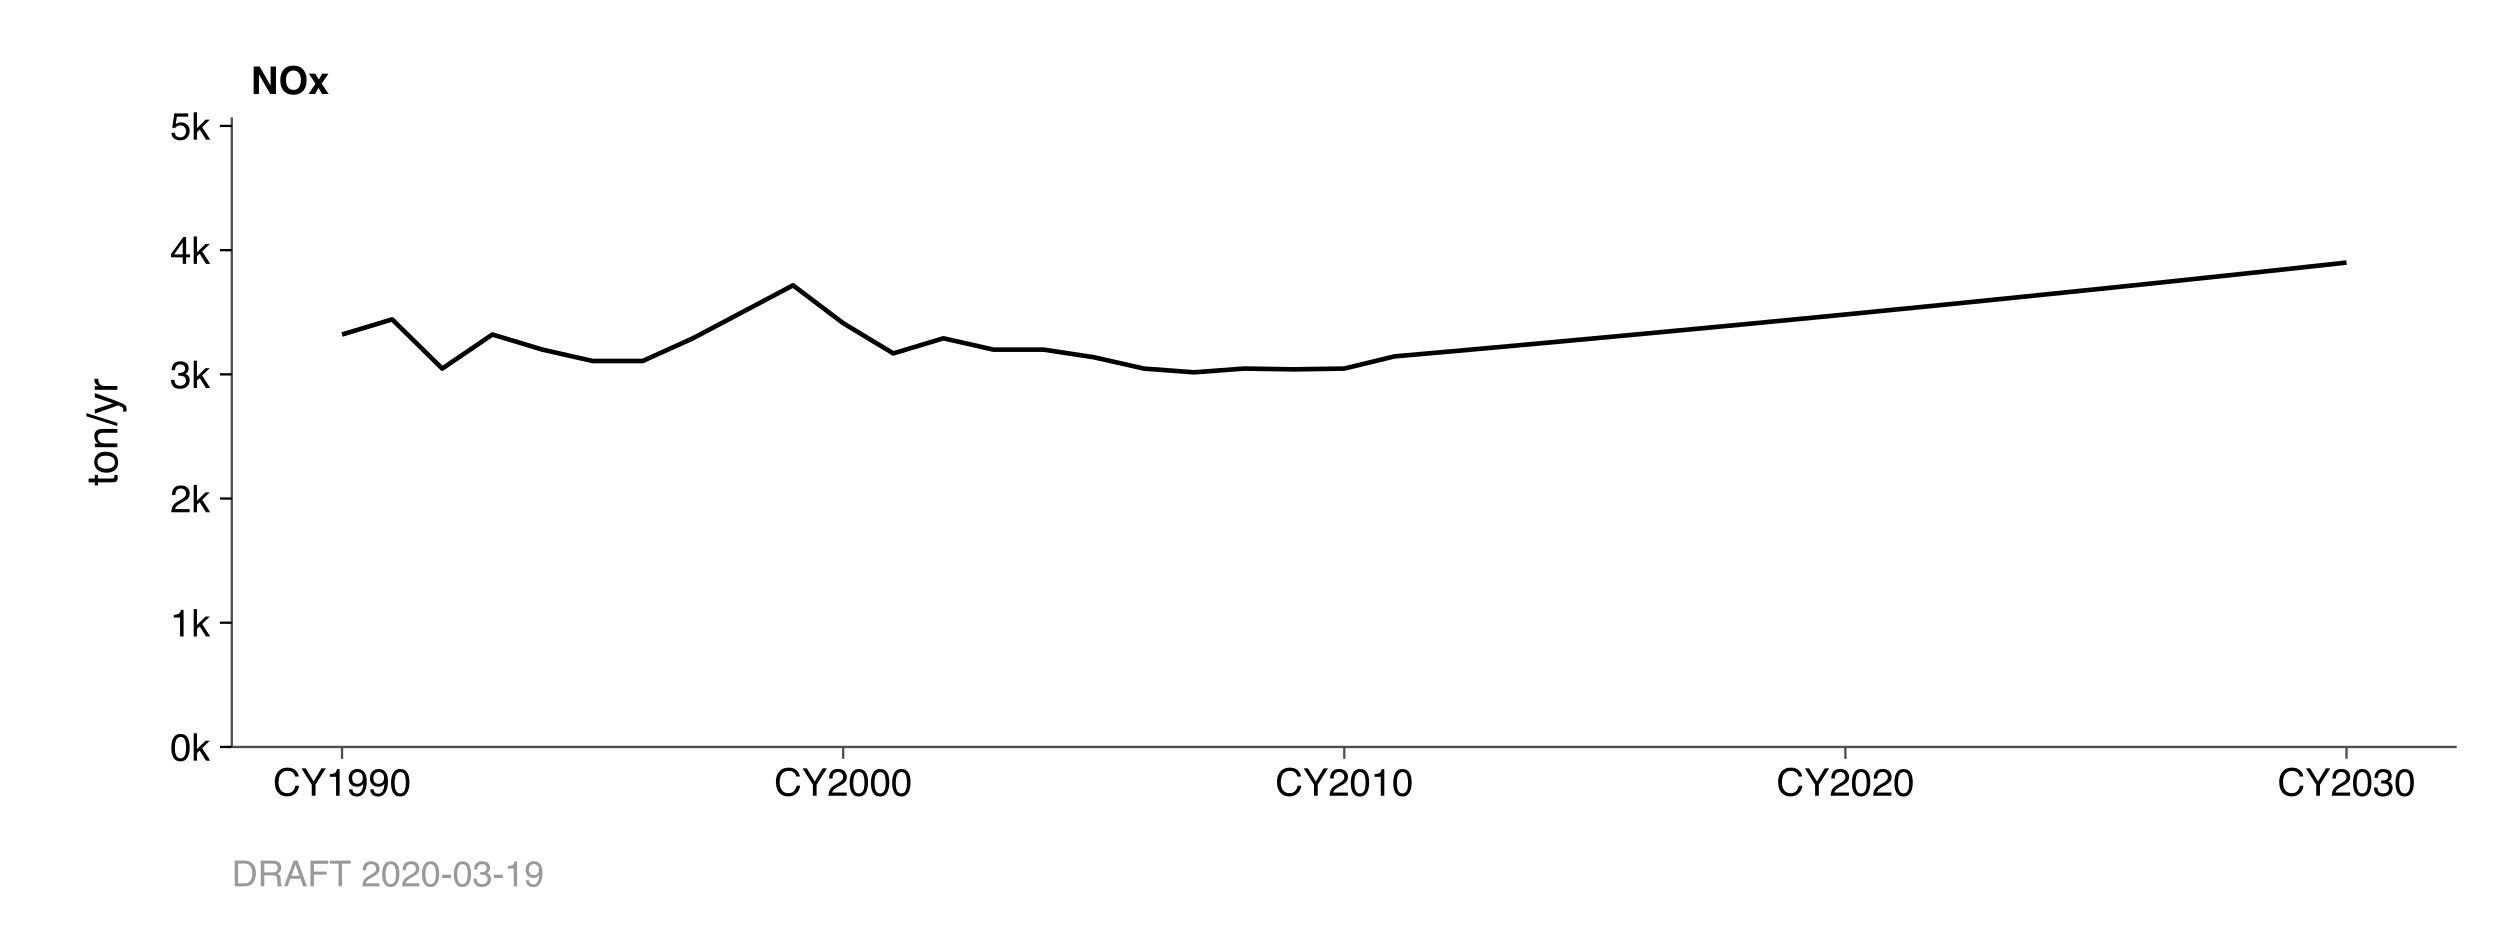
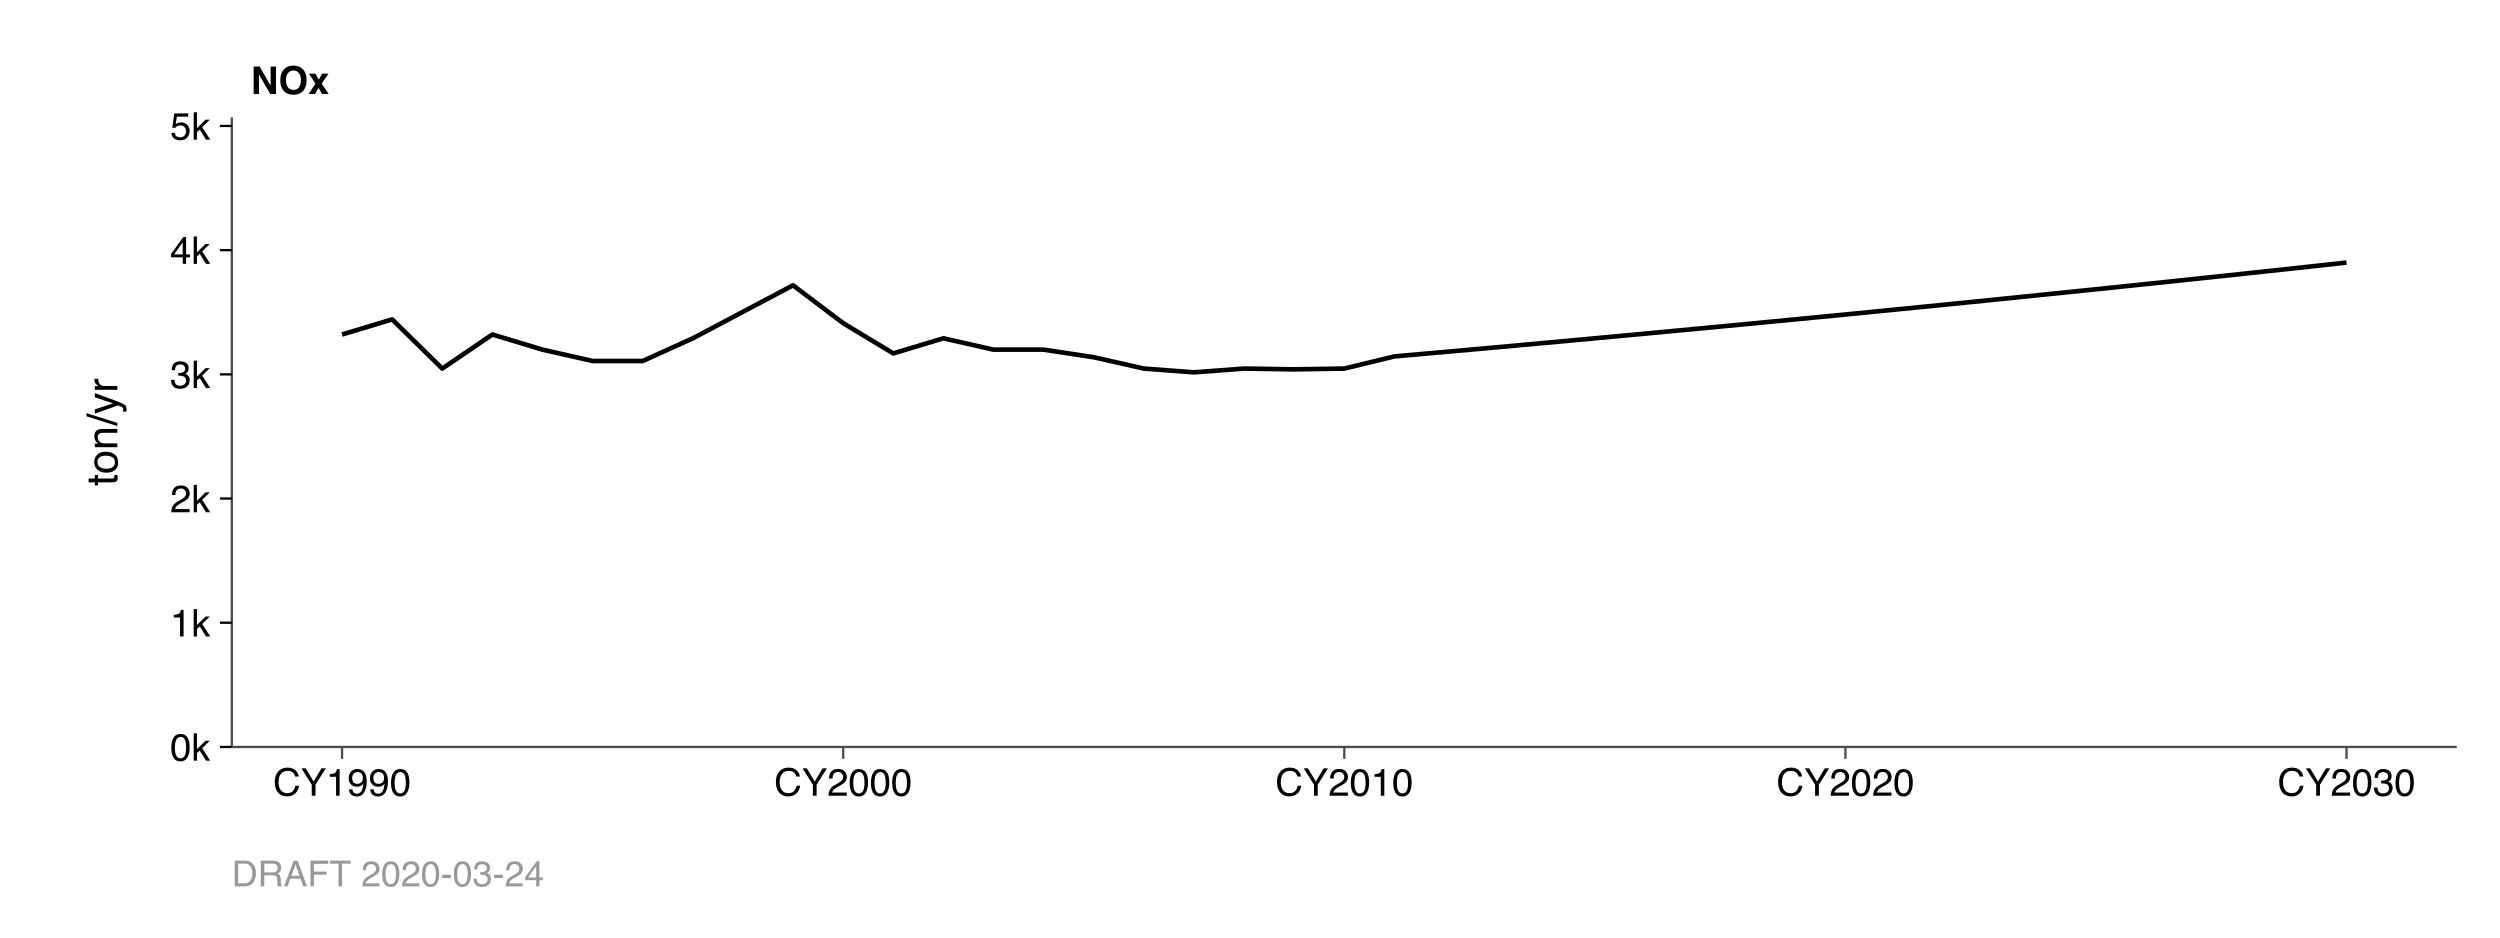
<svg xmlns="http://www.w3.org/2000/svg" xmlns:xlink="http://www.w3.org/1999/xlink" width="576pt" height="216pt" viewBox="0 0 576 216" version="1.1">
  <defs>
    <g>
      <symbol overflow="visible" id="glyph0-0">
        <path style="stroke:none;" d="M 0.656 0 L 0.656 -6.328 L 5.766 -6.328 L 5.766 0 Z M 4.969 -0.797 L 4.969 -5.547 L 1.453 -5.547 L 1.453 -0.797 Z M 4.969 -0.797 " />
      </symbol>
      <symbol overflow="visible" id="glyph0-1">
        <path style="stroke:none;" d="M 0.656 -6.328 L 2.031 -6.328 L 4.562 -1.906 L 4.562 -6.328 L 5.797 -6.328 L 5.797 0 L 4.469 0 L 1.875 -4.5 L 1.875 0 L 0.656 0 Z M 3.266 -6.344 Z M 3.266 -6.344 " />
      </symbol>
      <symbol overflow="visible" id="glyph0-2">
        <path style="stroke:none;" d="M 3.469 -0.938 C 3.988 -0.938 4.406 -1.129 4.719 -1.516 C 5.031 -1.91 5.188 -2.461 5.188 -3.172 C 5.188 -3.879 5.031 -4.426 4.719 -4.812 C 4.406 -5.207 3.988 -5.406 3.469 -5.406 C 2.945 -5.406 2.531 -5.211 2.219 -4.828 C 1.906 -4.441 1.75 -3.891 1.75 -3.172 C 1.75 -2.461 1.906 -1.91 2.219 -1.516 C 2.531 -1.129 2.945 -0.938 3.469 -0.938 Z M 6.5 -3.172 C 6.5 -2.035 6.18 -1.164 5.547 -0.562 C 5.066 -0.07 4.375 0.172 3.469 0.172 C 2.562 0.172 1.867 -0.07 1.391 -0.562 C 0.754 -1.164 0.438 -2.035 0.438 -3.172 C 0.438 -4.328 0.754 -5.195 1.391 -5.781 C 1.867 -6.281 2.562 -6.531 3.469 -6.531 C 4.375 -6.531 5.066 -6.281 5.547 -5.781 C 6.18 -5.195 6.5 -4.328 6.5 -3.172 Z M 3.469 -6.531 Z M 3.469 -6.531 " />
      </symbol>
      <symbol overflow="visible" id="glyph0-3">
        <path style="stroke:none;" d="M 0.109 0 L 1.703 -2.375 L 0.188 -4.672 L 1.672 -4.672 L 2.469 -3.312 L 3.219 -4.672 L 4.688 -4.672 L 3.141 -2.391 L 4.734 0 L 3.219 0 L 2.406 -1.406 L 1.594 0 Z M 0.109 0 " />
      </symbol>
      <symbol overflow="visible" id="glyph1-0">
        <path style="stroke:none;" d="M 0.281 0 L 0.281 -6.312 L 5.297 -6.312 L 5.297 0 Z M 4.5 -0.797 L 4.5 -5.516 L 1.078 -5.516 L 1.078 -0.797 Z M 4.5 -0.797 " />
      </symbol>
      <symbol overflow="visible" id="glyph1-1">
        <path style="stroke:none;" d="M 3.328 -6.484 C 4.129 -6.484 4.75 -6.27 5.188 -5.844 C 5.625 -5.426 5.867 -4.953 5.922 -4.422 L 5.094 -4.422 C 5 -4.828 4.812 -5.145 4.531 -5.375 C 4.25 -5.613 3.852 -5.734 3.344 -5.734 C 2.719 -5.734 2.211 -5.516 1.828 -5.078 C 1.453 -4.641 1.266 -3.973 1.266 -3.078 C 1.266 -2.336 1.438 -1.738 1.781 -1.281 C 2.125 -0.82 2.633 -0.594 3.312 -0.594 C 3.945 -0.594 4.43 -0.832 4.766 -1.312 C 4.93 -1.57 5.062 -1.906 5.156 -2.312 L 5.984 -2.312 C 5.91 -1.656 5.664 -1.102 5.25 -0.656 C 4.75 -0.113 4.07 0.156 3.219 0.156 C 2.488 0.156 1.875 -0.062 1.375 -0.5 C 0.719 -1.094 0.391 -2 0.391 -3.219 C 0.391 -4.156 0.633 -4.922 1.125 -5.516 C 1.656 -6.16 2.391 -6.484 3.328 -6.484 Z M 3.156 -6.484 Z M 3.156 -6.484 " />
      </symbol>
      <symbol overflow="visible" id="glyph1-2">
        <path style="stroke:none;" d="M 0.188 -6.312 L 1.172 -6.312 L 2.984 -3.281 L 4.797 -6.312 L 5.797 -6.312 L 3.422 -2.547 L 3.422 0 L 2.562 0 L 2.562 -2.547 Z M 3 -6.312 Z M 3 -6.312 " />
      </symbol>
      <symbol overflow="visible" id="glyph1-3">
        <path style="stroke:none;" d="M 0.844 -4.359 L 0.844 -4.953 C 1.395 -5.004 1.781 -5.094 2 -5.219 C 2.227 -5.344 2.395 -5.645 2.5 -6.125 L 3.109 -6.125 L 3.109 0 L 2.297 0 L 2.297 -4.359 Z M 0.844 -4.359 " />
      </symbol>
      <symbol overflow="visible" id="glyph1-4">
        <path style="stroke:none;" d="M 1.172 -1.484 C 1.191 -1.055 1.352 -0.758 1.656 -0.594 C 1.82 -0.508 2 -0.469 2.188 -0.469 C 2.562 -0.469 2.879 -0.617 3.141 -0.922 C 3.398 -1.234 3.582 -1.863 3.688 -2.812 C 3.52 -2.539 3.305 -2.348 3.047 -2.234 C 2.797 -2.129 2.523 -2.078 2.234 -2.078 C 1.641 -2.078 1.172 -2.258 0.828 -2.625 C 0.484 -2.988 0.312 -3.461 0.312 -4.047 C 0.312 -4.609 0.477 -5.098 0.812 -5.516 C 1.156 -5.941 1.66 -6.156 2.328 -6.156 C 3.223 -6.156 3.844 -5.754 4.188 -4.953 C 4.375 -4.504 4.469 -3.945 4.469 -3.281 C 4.469 -2.531 4.352 -1.863 4.125 -1.281 C 3.75 -0.312 3.113 0.172 2.219 0.172 C 1.625 0.172 1.172 0.016 0.859 -0.297 C 0.547 -0.609 0.391 -1.004 0.391 -1.484 Z M 2.344 -2.75 C 2.645 -2.75 2.922 -2.848 3.172 -3.047 C 3.43 -3.254 3.562 -3.609 3.562 -4.109 C 3.562 -4.566 3.445 -4.906 3.219 -5.125 C 2.988 -5.344 2.695 -5.453 2.344 -5.453 C 1.969 -5.453 1.664 -5.32 1.438 -5.062 C 1.219 -4.812 1.109 -4.477 1.109 -4.062 C 1.109 -3.656 1.207 -3.332 1.406 -3.094 C 1.602 -2.863 1.914 -2.75 2.344 -2.75 Z M 2.344 -2.75 " />
      </symbol>
      <symbol overflow="visible" id="glyph1-5">
        <path style="stroke:none;" d="M 2.375 -6.156 C 3.176 -6.156 3.754 -5.828 4.109 -5.172 C 4.379 -4.66 4.516 -3.961 4.516 -3.078 C 4.516 -2.242 4.391 -1.555 4.141 -1.016 C 3.785 -0.223 3.195 0.172 2.375 0.172 C 1.633 0.172 1.082 -0.148 0.719 -0.797 C 0.426 -1.328 0.281 -2.047 0.281 -2.953 C 0.281 -3.648 0.367 -4.25 0.547 -4.75 C 0.879 -5.688 1.488 -6.156 2.375 -6.156 Z M 2.375 -0.531 C 2.77 -0.531 3.086 -0.707 3.328 -1.062 C 3.566 -1.426 3.688 -2.086 3.688 -3.047 C 3.688 -3.754 3.598 -4.332 3.422 -4.781 C 3.254 -5.227 2.922 -5.453 2.422 -5.453 C 1.973 -5.453 1.641 -5.238 1.422 -4.812 C 1.211 -4.383 1.109 -3.754 1.109 -2.922 C 1.109 -2.297 1.176 -1.789 1.312 -1.406 C 1.52 -0.82 1.875 -0.531 2.375 -0.531 Z M 2.375 -0.531 " />
      </symbol>
      <symbol overflow="visible" id="glyph1-6">
        <path style="stroke:none;" d="M 0.281 0 C 0.301 -0.531 0.406 -0.988 0.594 -1.375 C 0.789 -1.77 1.164 -2.129 1.719 -2.453 L 2.547 -2.922 C 2.91 -3.141 3.164 -3.328 3.312 -3.484 C 3.551 -3.711 3.672 -3.984 3.672 -4.297 C 3.672 -4.648 3.562 -4.93 3.344 -5.141 C 3.133 -5.359 2.848 -5.469 2.484 -5.469 C 1.961 -5.469 1.598 -5.266 1.391 -4.859 C 1.285 -4.648 1.227 -4.352 1.219 -3.969 L 0.422 -3.969 C 0.43 -4.5 0.531 -4.938 0.719 -5.281 C 1.051 -5.875 1.645 -6.172 2.5 -6.172 C 3.195 -6.172 3.707 -5.977 4.031 -5.594 C 4.363 -5.219 4.531 -4.797 4.531 -4.328 C 4.531 -3.836 4.352 -3.414 4 -3.062 C 3.801 -2.863 3.441 -2.617 2.922 -2.328 L 2.344 -2 C 2.062 -1.844 1.836 -1.695 1.672 -1.562 C 1.391 -1.312 1.211 -1.035 1.141 -0.734 L 4.5 -0.734 L 4.5 0 Z M 0.281 0 " />
      </symbol>
      <symbol overflow="visible" id="glyph1-7">
        <path style="stroke:none;" d="M 2.281 0.172 C 1.551 0.172 1.02 -0.023 0.688 -0.422 C 0.363 -0.828 0.203 -1.316 0.203 -1.891 L 1.016 -1.891 C 1.047 -1.492 1.117 -1.203 1.234 -1.016 C 1.441 -0.691 1.805 -0.531 2.328 -0.531 C 2.734 -0.531 3.055 -0.641 3.297 -0.859 C 3.547 -1.078 3.672 -1.359 3.672 -1.703 C 3.672 -2.129 3.539 -2.426 3.281 -2.594 C 3.031 -2.758 2.672 -2.844 2.203 -2.844 C 2.148 -2.844 2.098 -2.844 2.047 -2.844 C 1.992 -2.844 1.941 -2.844 1.891 -2.844 L 1.891 -3.516 C 1.973 -3.516 2.039 -3.508 2.094 -3.5 C 2.145 -3.5 2.203 -3.5 2.266 -3.5 C 2.555 -3.5 2.797 -3.547 2.984 -3.641 C 3.305 -3.797 3.469 -4.082 3.469 -4.5 C 3.469 -4.801 3.359 -5.035 3.141 -5.203 C 2.922 -5.367 2.672 -5.453 2.391 -5.453 C 1.867 -5.453 1.508 -5.281 1.312 -4.938 C 1.207 -4.75 1.145 -4.477 1.125 -4.125 L 0.359 -4.125 C 0.359 -4.582 0.453 -4.973 0.641 -5.297 C 0.953 -5.867 1.504 -6.156 2.297 -6.156 C 2.93 -6.156 3.422 -6.016 3.766 -5.734 C 4.109 -5.461 4.281 -5.062 4.281 -4.531 C 4.281 -4.145 4.176 -3.836 3.969 -3.609 C 3.844 -3.461 3.68 -3.348 3.484 -3.266 C 3.805 -3.172 4.055 -3 4.234 -2.75 C 4.422 -2.5 4.516 -2.191 4.516 -1.828 C 4.516 -1.234 4.316 -0.75 3.922 -0.375 C 3.535 -0.008 2.988 0.172 2.281 0.172 Z M 2.281 0.172 " />
      </symbol>
      <symbol overflow="visible" id="glyph1-8">
        <path style="stroke:none;" d="M 0.547 -6.312 L 1.297 -6.312 L 1.297 -2.641 L 3.281 -4.594 L 4.266 -4.594 L 2.5 -2.875 L 4.359 0 L 3.375 0 L 1.938 -2.312 L 1.297 -1.734 L 1.297 0 L 0.547 0 Z M 0.547 -6.312 " />
      </symbol>
      <symbol overflow="visible" id="glyph1-9">
        <path style="stroke:none;" d="M 2.906 -2.172 L 2.906 -4.969 L 0.938 -2.172 Z M 2.922 0 L 2.922 -1.5 L 0.219 -1.5 L 0.219 -2.266 L 3.047 -6.172 L 3.688 -6.172 L 3.688 -2.172 L 4.594 -2.172 L 4.594 -1.5 L 3.688 -1.5 L 3.688 0 Z M 2.922 0 " />
      </symbol>
      <symbol overflow="visible" id="glyph1-10">
        <path style="stroke:none;" d="M 1.094 -1.562 C 1.133 -1.125 1.336 -0.82 1.703 -0.656 C 1.879 -0.57 2.094 -0.531 2.344 -0.531 C 2.801 -0.531 3.141 -0.676 3.359 -0.969 C 3.578 -1.258 3.688 -1.582 3.688 -1.938 C 3.688 -2.363 3.555 -2.691 3.297 -2.922 C 3.035 -3.16 2.719 -3.281 2.344 -3.281 C 2.082 -3.281 1.852 -3.227 1.656 -3.125 C 1.469 -3.02 1.305 -2.879 1.172 -2.703 L 0.5 -2.734 L 0.969 -6.047 L 4.172 -6.047 L 4.172 -5.297 L 1.562 -5.297 L 1.297 -3.594 C 1.43 -3.695 1.566 -3.773 1.703 -3.828 C 1.93 -3.93 2.195 -3.984 2.5 -3.984 C 3.062 -3.984 3.535 -3.801 3.922 -3.438 C 4.316 -3.07 4.516 -2.609 4.516 -2.047 C 4.516 -1.461 4.332 -0.945 3.969 -0.5 C 3.613 -0.062 3.047 0.156 2.266 0.156 C 1.754 0.156 1.305 0.016 0.922 -0.266 C 0.547 -0.547 0.332 -0.977 0.281 -1.562 Z M 1.094 -1.562 " />
      </symbol>
      <symbol overflow="visible" id="glyph2-0">
        <path style="stroke:none;" d="M 0 -0.312 L -7.109 -0.312 L -7.109 -5.953 L 0 -5.953 Z M -0.891 -5.062 L -6.219 -5.062 L -6.219 -1.203 L -0.891 -1.203 Z M -0.891 -5.062 " />
      </symbol>
      <symbol overflow="visible" id="glyph2-1">
        <path style="stroke:none;" d="M -6.625 -0.812 L -6.625 -1.688 L -5.188 -1.688 L -5.188 -2.516 L -4.469 -2.516 L -4.469 -1.688 L -1.094 -1.688 C -0.906 -1.688 -0.781 -1.75 -0.719 -1.875 C -0.688 -1.945 -0.672 -2.062 -0.672 -2.219 C -0.672 -2.258 -0.672 -2.301 -0.672 -2.344 C -0.672 -2.395 -0.676 -2.453 -0.688 -2.516 L 0 -2.516 C 0.031 -2.422 0.051 -2.316 0.062 -2.203 C 0.07 -2.098 0.078 -1.984 0.078 -1.859 C 0.078 -1.453 -0.023 -1.176 -0.234 -1.031 C -0.441 -0.883 -0.711 -0.812 -1.047 -0.812 L -4.469 -0.812 L -4.469 -0.109 L -5.188 -0.109 L -5.188 -0.812 Z M -6.625 -0.812 " />
      </symbol>
      <symbol overflow="visible" id="glyph2-2">
        <path style="stroke:none;" d="M -0.562 -2.688 C -0.562 -3.27 -0.781 -3.664 -1.219 -3.875 C -1.656 -4.094 -2.141 -4.203 -2.672 -4.203 C -3.16 -4.203 -3.555 -4.125 -3.859 -3.969 C -4.336 -3.727 -4.578 -3.305 -4.578 -2.703 C -4.578 -2.172 -4.375 -1.785 -3.969 -1.547 C -3.562 -1.305 -3.066 -1.188 -2.484 -1.188 C -1.93 -1.188 -1.473 -1.305 -1.109 -1.547 C -0.742 -1.785 -0.562 -2.164 -0.562 -2.688 Z M -5.328 -2.734 C -5.328 -3.398 -5.102 -3.961 -4.656 -4.422 C -4.219 -4.879 -3.566 -5.109 -2.703 -5.109 C -1.867 -5.109 -1.176 -4.906 -0.625 -4.5 C -0.082 -4.094 0.188 -3.461 0.188 -2.609 C 0.188 -1.898 -0.051 -1.332 -0.531 -0.906 C -1.008 -0.488 -1.66 -0.281 -2.484 -0.281 C -3.348 -0.281 -4.035 -0.5 -4.547 -0.938 C -5.066 -1.383 -5.328 -1.984 -5.328 -2.734 Z M -5.312 -2.703 Z M -5.312 -2.703 " />
      </symbol>
      <symbol overflow="visible" id="glyph2-3">
        <path style="stroke:none;" d="M -5.188 -0.641 L -5.188 -1.469 L -4.438 -1.469 C -4.75 -1.707 -4.969 -1.961 -5.094 -2.234 C -5.227 -2.516 -5.297 -2.82 -5.297 -3.156 C -5.297 -3.895 -5.039 -4.391 -4.531 -4.641 C -4.25 -4.785 -3.848 -4.859 -3.328 -4.859 L 0 -4.859 L 0 -3.969 L -3.266 -3.969 C -3.578 -3.969 -3.832 -3.922 -4.031 -3.828 C -4.352 -3.68 -4.516 -3.406 -4.516 -3 C -4.516 -2.789 -4.492 -2.617 -4.453 -2.484 C -4.379 -2.242 -4.238 -2.035 -4.031 -1.859 C -3.852 -1.711 -3.672 -1.617 -3.484 -1.578 C -3.305 -1.535 -3.051 -1.516 -2.719 -1.516 L 0 -1.516 L 0 -0.641 Z M -5.312 -2.688 Z M -5.312 -2.688 " />
      </symbol>
      <symbol overflow="visible" id="glyph2-4">
        <path style="stroke:none;" d="M -7.109 -2.25 L -7.109 -2.984 L 0 -0.734 L 0 0 Z M -7.109 -2.25 " />
      </symbol>
      <symbol overflow="visible" id="glyph2-5">
        <path style="stroke:none;" d="M -5.188 -3.875 L -5.188 -4.844 C -4.852 -4.719 -4.094 -4.441 -2.906 -4.016 C -2.02 -3.703 -1.297 -3.438 -0.734 -3.219 C 0.586 -2.719 1.395 -2.363 1.688 -2.156 C 1.977 -1.957 2.125 -1.602 2.125 -1.094 C 2.125 -0.977 2.117 -0.883 2.109 -0.812 C 2.098 -0.75 2.082 -0.672 2.062 -0.578 L 1.266 -0.578 C 1.305 -0.723 1.332 -0.828 1.344 -0.891 C 1.352 -0.961 1.359 -1.023 1.359 -1.078 C 1.359 -1.242 1.328 -1.363 1.266 -1.438 C 1.211 -1.508 1.148 -1.57 1.078 -1.625 C 1.055 -1.645 0.926 -1.703 0.688 -1.797 C 0.445 -1.898 0.27 -1.973 0.156 -2.016 L -5.188 -0.109 L -5.188 -1.094 L -0.969 -2.484 Z M -5.312 -2.469 Z M -5.312 -2.469 " />
      </symbol>
      <symbol overflow="visible" id="glyph2-6">
        <path style="stroke:none;" d="M -5.188 -0.656 L -5.188 -1.484 L -4.281 -1.484 C -4.457 -1.555 -4.672 -1.723 -4.922 -1.984 C -5.172 -2.254 -5.297 -2.562 -5.297 -2.906 C -5.297 -2.914 -5.289 -2.941 -5.281 -2.984 C -5.281 -3.023 -5.273 -3.094 -5.266 -3.188 L -4.359 -3.188 C -4.367 -3.133 -4.375 -3.082 -4.375 -3.031 C -4.375 -2.988 -4.375 -2.941 -4.375 -2.891 C -4.375 -2.453 -4.234 -2.113 -3.953 -1.875 C -3.672 -1.645 -3.348 -1.531 -2.984 -1.531 L 0 -1.531 L 0 -0.656 Z M -5.188 -0.656 " />
      </symbol>
      <symbol overflow="visible" id="glyph3-0">
        <path style="stroke:none;" d="M 0.266 0 L 0.266 -5.922 L 4.969 -5.922 L 4.969 0 Z M 4.219 -0.734 L 4.219 -5.172 L 1 -5.172 L 1 -0.734 Z M 4.219 -0.734 " />
      </symbol>
      <symbol overflow="visible" id="glyph3-1">
        <path style="stroke:none;" d="M 2.906 -0.688 C 3.176 -0.688 3.395 -0.711 3.562 -0.766 C 3.875 -0.867 4.129 -1.07 4.328 -1.375 C 4.492 -1.613 4.609 -1.922 4.672 -2.297 C 4.711 -2.516 4.734 -2.719 4.734 -2.906 C 4.734 -3.645 4.586 -4.219 4.297 -4.625 C 4.004 -5.031 3.535 -5.234 2.891 -5.234 L 1.469 -5.234 L 1.469 -0.688 Z M 0.672 -5.922 L 3.062 -5.922 C 3.875 -5.922 4.504 -5.629 4.953 -5.047 C 5.359 -4.523 5.562 -3.859 5.562 -3.047 C 5.562 -2.422 5.441 -1.852 5.203 -1.344 C 4.785 -0.445 4.066 0 3.047 0 L 0.672 0 Z M 0.672 -5.922 " />
      </symbol>
      <symbol overflow="visible" id="glyph3-2">
        <path style="stroke:none;" d="M 3.375 -3.203 C 3.75 -3.203 4.047 -3.273 4.266 -3.422 C 4.484 -3.578 4.594 -3.852 4.594 -4.25 C 4.594 -4.664 4.441 -4.953 4.141 -5.109 C 3.973 -5.191 3.754 -5.234 3.484 -5.234 L 1.531 -5.234 L 1.531 -3.203 Z M 0.719 -5.922 L 3.469 -5.922 C 3.914 -5.922 4.285 -5.852 4.578 -5.719 C 5.141 -5.469 5.422 -5.004 5.422 -4.328 C 5.422 -3.973 5.344 -3.68 5.188 -3.453 C 5.039 -3.223 4.836 -3.039 4.578 -2.906 C 4.805 -2.812 4.977 -2.688 5.094 -2.531 C 5.219 -2.383 5.285 -2.141 5.297 -1.797 L 5.328 -1 C 5.336 -0.77 5.352 -0.602 5.375 -0.5 C 5.426 -0.312 5.516 -0.191 5.641 -0.141 L 5.641 0 L 4.656 0 C 4.625 -0.051 4.598 -0.113 4.578 -0.188 C 4.566 -0.27 4.555 -0.43 4.547 -0.672 L 4.5 -1.656 C 4.477 -2.039 4.336 -2.297 4.078 -2.422 C 3.922 -2.492 3.68 -2.531 3.359 -2.531 L 1.531 -2.531 L 1.531 0 L 0.719 0 Z M 0.719 -5.922 " />
      </symbol>
      <symbol overflow="visible" id="glyph3-3">
        <path style="stroke:none;" d="M 3.672 -2.422 L 2.766 -5.047 L 1.812 -2.422 Z M 2.344 -5.922 L 3.25 -5.922 L 5.406 0 L 4.531 0 L 3.922 -1.766 L 1.578 -1.766 L 0.938 0 L 0.125 0 Z M 2.344 -5.922 " />
      </symbol>
      <symbol overflow="visible" id="glyph3-4">
        <path style="stroke:none;" d="M 0.703 -5.922 L 4.812 -5.922 L 4.812 -5.188 L 1.5 -5.188 L 1.5 -3.391 L 4.406 -3.391 L 4.406 -2.688 L 1.5 -2.688 L 1.5 0 L 0.703 0 Z M 0.703 -5.922 " />
      </symbol>
      <symbol overflow="visible" id="glyph3-5">
        <path style="stroke:none;" d="M 4.938 -5.922 L 4.938 -5.219 L 2.938 -5.219 L 2.938 0 L 2.125 0 L 2.125 -5.219 L 0.141 -5.219 L 0.141 -5.922 Z M 4.938 -5.922 " />
      </symbol>
      <symbol overflow="visible" id="glyph3-6">
        <path style="stroke:none;" d="" />
      </symbol>
      <symbol overflow="visible" id="glyph3-7">
        <path style="stroke:none;" d="M 0.266 0 C 0.285 -0.5 0.383 -0.93 0.562 -1.297 C 0.738 -1.66 1.086 -1.992 1.609 -2.297 L 2.391 -2.75 C 2.734 -2.945 2.973 -3.117 3.109 -3.266 C 3.328 -3.484 3.438 -3.738 3.438 -4.031 C 3.438 -4.363 3.336 -4.629 3.141 -4.828 C 2.941 -5.023 2.676 -5.125 2.344 -5.125 C 1.844 -5.125 1.5 -4.938 1.312 -4.562 C 1.207 -4.363 1.148 -4.082 1.141 -3.719 L 0.406 -3.719 C 0.406 -4.219 0.492 -4.629 0.672 -4.953 C 0.984 -5.504 1.539 -5.781 2.344 -5.781 C 3 -5.781 3.477 -5.602 3.781 -5.25 C 4.094 -4.895 4.25 -4.5 4.25 -4.062 C 4.25 -3.602 4.086 -3.207 3.766 -2.875 C 3.566 -2.688 3.227 -2.457 2.75 -2.188 L 2.203 -1.875 C 1.93 -1.727 1.723 -1.594 1.578 -1.469 C 1.305 -1.227 1.133 -0.969 1.062 -0.688 L 4.219 -0.688 L 4.219 0 Z M 0.266 0 " />
      </symbol>
      <symbol overflow="visible" id="glyph3-8">
        <path style="stroke:none;" d="M 2.234 -5.766 C 2.984 -5.766 3.52 -5.457 3.844 -4.844 C 4.102 -4.375 4.234 -3.723 4.234 -2.891 C 4.234 -2.109 4.117 -1.461 3.891 -0.953 C 3.547 -0.211 2.992 0.156 2.234 0.156 C 1.535 0.156 1.02 -0.145 0.688 -0.75 C 0.406 -1.25 0.266 -1.922 0.266 -2.766 C 0.266 -3.422 0.348 -3.984 0.516 -4.453 C 0.828 -5.328 1.398 -5.766 2.234 -5.766 Z M 2.219 -0.5 C 2.594 -0.5 2.891 -0.664 3.109 -1 C 3.336 -1.332 3.453 -1.953 3.453 -2.859 C 3.453 -3.516 3.367 -4.051 3.203 -4.469 C 3.047 -4.895 2.738 -5.109 2.281 -5.109 C 1.852 -5.109 1.539 -4.906 1.344 -4.5 C 1.145 -4.102 1.047 -3.516 1.047 -2.734 C 1.047 -2.148 1.109 -1.68 1.234 -1.328 C 1.422 -0.773 1.75 -0.5 2.219 -0.5 Z M 2.219 -0.5 " />
      </symbol>
      <symbol overflow="visible" id="glyph3-9">
        <path style="stroke:none;" d="M 0.344 -2.672 L 2.359 -2.672 L 2.359 -1.922 L 0.344 -1.922 Z M 0.344 -2.672 " />
      </symbol>
      <symbol overflow="visible" id="glyph3-10">
        <path style="stroke:none;" d="M 2.141 0.156 C 1.461 0.156 0.969 -0.031 0.656 -0.406 C 0.352 -0.781 0.203 -1.234 0.203 -1.766 L 0.953 -1.766 C 0.984 -1.398 1.055 -1.129 1.172 -0.953 C 1.359 -0.648 1.695 -0.5 2.188 -0.5 C 2.562 -0.5 2.863 -0.598 3.094 -0.797 C 3.332 -1.004 3.453 -1.27 3.453 -1.594 C 3.453 -2 3.328 -2.281 3.078 -2.438 C 2.836 -2.594 2.504 -2.672 2.078 -2.672 C 2.023 -2.672 1.973 -2.672 1.922 -2.672 C 1.867 -2.672 1.816 -2.664 1.766 -2.656 L 1.766 -3.297 C 1.848 -3.297 1.91 -3.289 1.953 -3.281 C 2.004 -3.281 2.062 -3.281 2.125 -3.281 C 2.395 -3.281 2.617 -3.32 2.797 -3.406 C 3.098 -3.562 3.25 -3.832 3.25 -4.219 C 3.25 -4.508 3.145 -4.727 2.938 -4.875 C 2.738 -5.031 2.504 -5.109 2.234 -5.109 C 1.754 -5.109 1.422 -4.945 1.234 -4.625 C 1.129 -4.445 1.07 -4.195 1.062 -3.875 L 0.344 -3.875 C 0.344 -4.301 0.426 -4.664 0.594 -4.969 C 0.895 -5.508 1.414 -5.781 2.156 -5.781 C 2.75 -5.781 3.207 -5.645 3.531 -5.375 C 3.852 -5.113 4.016 -4.738 4.016 -4.25 C 4.016 -3.895 3.914 -3.609 3.719 -3.391 C 3.602 -3.242 3.453 -3.133 3.266 -3.062 C 3.566 -2.977 3.801 -2.816 3.969 -2.578 C 4.145 -2.336 4.234 -2.047 4.234 -1.703 C 4.234 -1.148 4.051 -0.703 3.688 -0.359 C 3.32 -0.016 2.805 0.156 2.141 0.156 Z M 2.141 0.156 " />
      </symbol>
      <symbol overflow="visible" id="glyph3-11">
-         <path style="stroke:none;" d="M 0.797 -4.078 L 0.797 -4.641 C 1.316 -4.691 1.68 -4.773 1.891 -4.891 C 2.098 -5.016 2.25 -5.301 2.344 -5.75 L 2.922 -5.75 L 2.922 0 L 2.141 0 L 2.141 -4.078 Z M 0.797 -4.078 " />
-       </symbol>
-       <symbol overflow="visible" id="glyph3-12">
-         <path style="stroke:none;" d="M 1.094 -1.391 C 1.113 -0.992 1.27 -0.719 1.562 -0.562 C 1.707 -0.477 1.875 -0.438 2.062 -0.438 C 2.406 -0.438 2.695 -0.582 2.938 -0.875 C 3.188 -1.164 3.363 -1.754 3.469 -2.641 C 3.301 -2.379 3.098 -2.195 2.859 -2.094 C 2.629 -1.988 2.375 -1.938 2.094 -1.938 C 1.539 -1.938 1.102 -2.109 0.781 -2.453 C 0.457 -2.805 0.297 -3.254 0.297 -3.797 C 0.297 -4.316 0.453 -4.773 0.766 -5.172 C 1.086 -5.578 1.562 -5.781 2.188 -5.781 C 3.031 -5.781 3.609 -5.398 3.922 -4.641 C 4.098 -4.223 4.188 -3.703 4.188 -3.078 C 4.188 -2.367 4.082 -1.742 3.875 -1.203 C 3.52 -0.297 2.926 0.156 2.094 0.156 C 1.52 0.156 1.086 0.008 0.797 -0.281 C 0.504 -0.57 0.359 -0.941 0.359 -1.391 Z M 2.203 -2.578 C 2.484 -2.578 2.742 -2.672 2.984 -2.859 C 3.223 -3.047 3.344 -3.379 3.344 -3.859 C 3.344 -4.273 3.234 -4.586 3.016 -4.797 C 2.805 -5.004 2.535 -5.109 2.203 -5.109 C 1.848 -5.109 1.566 -4.988 1.359 -4.75 C 1.148 -4.52 1.047 -4.207 1.047 -3.812 C 1.047 -3.438 1.133 -3.133 1.312 -2.906 C 1.5 -2.688 1.797 -2.578 2.203 -2.578 Z M 2.203 -2.578 " />
+         <path style="stroke:none;" d="M 2.734 -2.047 L 2.734 -4.656 L 0.875 -2.047 Z M 2.734 0 L 2.734 -1.406 L 0.203 -1.406 L 0.203 -2.125 L 2.859 -5.781 L 3.469 -5.781 L 3.469 -2.047 L 4.312 -2.047 L 4.312 -1.406 L 3.469 -1.406 L 3.469 0 Z M 2.734 0 " />
      </symbol>
    </g>
    <clipPath id="clip1">
      <path d="M 53.406 27.012 L 566.035 27.012 L 566.035 172.098 L 53.406 172.098 Z M 53.406 27.012 " />
    </clipPath>
  </defs>
  <g id="surface39">
    <rect x="0" y="0" width="576" height="216" style="fill:rgb(100%,100%,100%);fill-opacity:1;stroke:none;" />
    <rect x="0" y="0" width="576" height="216" style="fill:rgb(100%,100%,100%);fill-opacity:1;stroke:none;" />
    <path style="fill:none;stroke-width:1.067;stroke-linecap:round;stroke-linejoin:round;stroke:rgb(100%,100%,100%);stroke-opacity:1;stroke-miterlimit:10;" d="M 0 216 L 576 216 L 576 0 L 0 0 Z M 0 216 " />
    <g clip-path="url(#clip1)" clip-rule="nonzero">
      <path style=" stroke:none;fill-rule:nonzero;fill:rgb(100%,100%,100%);fill-opacity:1;" d="M 53.406 172.098 L 566.035 172.098 L 566.035 27.012 L 53.406 27.012 Z M 53.406 172.098 " />
    </g>
    <path style="fill:none;stroke-width:1.067;stroke-linecap:butt;stroke-linejoin:round;stroke:rgb(0%,0%,0%);stroke-opacity:1;stroke-miterlimit:10;" d="M 78.809 77.07 L 90.352 73.59 L 101.898 84.918 L 113.445 77.07 L 124.992 80.559 L 136.535 83.172 L 148.082 83.172 L 159.629 77.945 L 171.172 71.844 L 182.719 65.738 L 194.266 74.457 L 205.812 81.426 L 217.355 77.945 L 228.902 80.559 L 240.449 80.559 L 251.992 82.305 L 263.539 84.918 L 275.086 85.785 L 286.629 84.918 L 298.176 85.098 L 309.723 84.918 L 321.27 82.117 L 332.812 81.094 L 344.359 80.059 L 355.906 79.004 L 367.449 77.945 L 378.996 76.871 L 390.543 75.785 L 402.09 74.688 L 413.633 73.578 L 425.18 72.461 L 436.727 71.32 L 448.27 70.172 L 459.816 69.012 L 471.363 67.828 L 482.906 66.648 L 494.453 65.445 L 517.547 63 L 529.09 61.758 L 540.637 60.492 " />
    <g style="fill:rgb(0%,0%,0%);fill-opacity:1;">
      <use xlink:href="#glyph0-1" x="57.789" y="21.652" />
      <use xlink:href="#glyph0-2" x="64.142" y="21.652" />
      <use xlink:href="#glyph0-3" x="70.984" y="21.652" />
    </g>
    <path style="fill:none;stroke-width:0.533;stroke-linecap:butt;stroke-linejoin:round;stroke:rgb(30.196%,30.196%,30.196%);stroke-opacity:1;stroke-miterlimit:10;" d="M 53.406 172.098 L 566.039 172.098 " />
    <path style="fill:none;stroke-width:0.533;stroke-linecap:butt;stroke-linejoin:round;stroke:rgb(30.196%,30.196%,30.196%);stroke-opacity:1;stroke-miterlimit:10;" d="M 78.809 174.836 L 78.809 172.098 " />
    <path style="fill:none;stroke-width:0.533;stroke-linecap:butt;stroke-linejoin:round;stroke:rgb(30.196%,30.196%,30.196%);stroke-opacity:1;stroke-miterlimit:10;" d="M 194.266 174.836 L 194.266 172.098 " />
    <path style="fill:none;stroke-width:0.533;stroke-linecap:butt;stroke-linejoin:round;stroke:rgb(30.196%,30.196%,30.196%);stroke-opacity:1;stroke-miterlimit:10;" d="M 309.723 174.836 L 309.723 172.098 " />
    <path style="fill:none;stroke-width:0.533;stroke-linecap:butt;stroke-linejoin:round;stroke:rgb(30.196%,30.196%,30.196%);stroke-opacity:1;stroke-miterlimit:10;" d="M 425.18 174.836 L 425.18 172.098 " />
    <path style="fill:none;stroke-width:0.533;stroke-linecap:butt;stroke-linejoin:round;stroke:rgb(30.196%,30.196%,30.196%);stroke-opacity:1;stroke-miterlimit:10;" d="M 540.637 174.836 L 540.637 172.098 " />
    <g style="fill:rgb(0%,0%,0%);fill-opacity:1;">
      <use xlink:href="#glyph1-1" x="62.914" y="183.34" />
      <use xlink:href="#glyph1-2" x="69.267" y="183.34" />
      <use xlink:href="#glyph1-3" x="75.134" y="183.34" />
      <use xlink:href="#glyph1-4" x="80.027" y="183.34" />
      <use xlink:href="#glyph1-4" x="84.919" y="183.34" />
      <use xlink:href="#glyph1-5" x="89.812" y="183.34" />
    </g>
    <g style="fill:rgb(0%,0%,0%);fill-opacity:1;">
      <use xlink:href="#glyph1-1" x="178.371" y="183.34" />
      <use xlink:href="#glyph1-2" x="184.724" y="183.34" />
      <use xlink:href="#glyph1-6" x="190.591" y="183.34" />
      <use xlink:href="#glyph1-5" x="195.484" y="183.34" />
      <use xlink:href="#glyph1-5" x="200.376" y="183.34" />
      <use xlink:href="#glyph1-5" x="205.269" y="183.34" />
    </g>
    <g style="fill:rgb(0%,0%,0%);fill-opacity:1;">
      <use xlink:href="#glyph1-1" x="293.828" y="183.34" />
      <use xlink:href="#glyph1-2" x="300.181" y="183.34" />
      <use xlink:href="#glyph1-6" x="306.048" y="183.34" />
      <use xlink:href="#glyph1-5" x="310.941" y="183.34" />
      <use xlink:href="#glyph1-3" x="315.833" y="183.34" />
      <use xlink:href="#glyph1-5" x="320.726" y="183.34" />
    </g>
    <g style="fill:rgb(0%,0%,0%);fill-opacity:1;">
      <use xlink:href="#glyph1-1" x="409.285" y="183.34" />
      <use xlink:href="#glyph1-2" x="415.638" y="183.34" />
      <use xlink:href="#glyph1-6" x="421.505" y="183.34" />
      <use xlink:href="#glyph1-5" x="426.398" y="183.34" />
      <use xlink:href="#glyph1-6" x="431.29" y="183.34" />
      <use xlink:href="#glyph1-5" x="436.183" y="183.34" />
    </g>
    <g style="fill:rgb(0%,0%,0%);fill-opacity:1;">
      <use xlink:href="#glyph1-1" x="524.742" y="183.34" />
      <use xlink:href="#glyph1-2" x="531.095" y="183.34" />
      <use xlink:href="#glyph1-6" x="536.962" y="183.34" />
      <use xlink:href="#glyph1-5" x="541.855" y="183.34" />
      <use xlink:href="#glyph1-7" x="546.747" y="183.34" />
      <use xlink:href="#glyph1-5" x="551.64" y="183.34" />
    </g>
    <path style="fill:none;stroke-width:0.533;stroke-linecap:butt;stroke-linejoin:round;stroke:rgb(30.196%,30.196%,30.196%);stroke-opacity:1;stroke-miterlimit:10;" d="M 53.406 172.098 L 53.406 27.012 " />
    <g style="fill:rgb(0%,0%,0%);fill-opacity:1;">
      <use xlink:href="#glyph1-5" x="39.188" y="175.254" />
      <use xlink:href="#glyph1-8" x="44.08" y="175.254" />
    </g>
    <g style="fill:rgb(0%,0%,0%);fill-opacity:1;">
      <use xlink:href="#glyph1-3" x="39.188" y="146.637" />
      <use xlink:href="#glyph1-8" x="44.08" y="146.637" />
    </g>
    <g style="fill:rgb(0%,0%,0%);fill-opacity:1;">
      <use xlink:href="#glyph1-6" x="39.188" y="118.02" />
      <use xlink:href="#glyph1-8" x="44.08" y="118.02" />
    </g>
    <g style="fill:rgb(0%,0%,0%);fill-opacity:1;">
      <use xlink:href="#glyph1-7" x="39.188" y="89.406" />
      <use xlink:href="#glyph1-8" x="44.08" y="89.406" />
    </g>
    <g style="fill:rgb(0%,0%,0%);fill-opacity:1;">
      <use xlink:href="#glyph1-9" x="39.188" y="60.789" />
      <use xlink:href="#glyph1-8" x="44.08" y="60.789" />
    </g>
    <g style="fill:rgb(0%,0%,0%);fill-opacity:1;">
      <use xlink:href="#glyph1-10" x="39.188" y="32.172" />
      <use xlink:href="#glyph1-8" x="44.08" y="32.172" />
    </g>
    <path style="fill:none;stroke-width:0.533;stroke-linecap:butt;stroke-linejoin:round;stroke:rgb(0%,0%,0%);stroke-opacity:1;stroke-miterlimit:10;" d="M 50.668 172.098 L 53.406 172.098 " />
    <path style="fill:none;stroke-width:0.533;stroke-linecap:butt;stroke-linejoin:round;stroke:rgb(0%,0%,0%);stroke-opacity:1;stroke-miterlimit:10;" d="M 50.668 143.48 L 53.406 143.48 " />
    <path style="fill:none;stroke-width:0.533;stroke-linecap:butt;stroke-linejoin:round;stroke:rgb(0%,0%,0%);stroke-opacity:1;stroke-miterlimit:10;" d="M 50.668 114.863 L 53.406 114.863 " />
    <path style="fill:none;stroke-width:0.533;stroke-linecap:butt;stroke-linejoin:round;stroke:rgb(0%,0%,0%);stroke-opacity:1;stroke-miterlimit:10;" d="M 50.668 86.25 L 53.406 86.25 " />
    <path style="fill:none;stroke-width:0.533;stroke-linecap:butt;stroke-linejoin:round;stroke:rgb(0%,0%,0%);stroke-opacity:1;stroke-miterlimit:10;" d="M 50.668 57.633 L 53.406 57.633 " />
    <path style="fill:none;stroke-width:0.533;stroke-linecap:butt;stroke-linejoin:round;stroke:rgb(0%,0%,0%);stroke-opacity:1;stroke-miterlimit:10;" d="M 50.668 29.016 L 53.406 29.016 " />
    <g style="fill:rgb(0%,0%,0%);fill-opacity:1;">
      <use xlink:href="#glyph2-1" x="27.035" y="111.941" />
      <use xlink:href="#glyph2-2" x="27.035" y="109.189" />
      <use xlink:href="#glyph2-3" x="27.035" y="103.68" />
      <use xlink:href="#glyph2-4" x="27.035" y="98.17" />
      <use xlink:href="#glyph2-5" x="27.035" y="95.418" />
      <use xlink:href="#glyph2-6" x="27.035" y="90.465" />
    </g>
    <g style="fill:rgb(60%,60%,60%);fill-opacity:1;">
      <use xlink:href="#glyph3-1" x="53.406" y="204.211" />
      <use xlink:href="#glyph3-2" x="59.364" y="204.211" />
      <use xlink:href="#glyph3-3" x="65.322" y="204.211" />
      <use xlink:href="#glyph3-4" x="70.825" y="204.211" />
      <use xlink:href="#glyph3-5" x="75.864" y="204.211" />
      <use xlink:href="#glyph3-6" x="80.904" y="204.211" />
      <use xlink:href="#glyph3-7" x="83.196" y="204.211" />
      <use xlink:href="#glyph3-8" x="87.784" y="204.211" />
      <use xlink:href="#glyph3-7" x="92.372" y="204.211" />
      <use xlink:href="#glyph3-8" x="96.96" y="204.211" />
      <use xlink:href="#glyph3-9" x="101.549" y="204.211" />
      <use xlink:href="#glyph3-8" x="104.296" y="204.211" />
      <use xlink:href="#glyph3-10" x="108.884" y="204.211" />
      <use xlink:href="#glyph3-9" x="113.473" y="204.211" />
-       <use xlink:href="#glyph3-11" x="116.22" y="204.211" />
-       <use xlink:href="#glyph3-12" x="120.808" y="204.211" />
+       <use xlink:href="#glyph3-7" x="116.22" y="204.211" />
+       <use xlink:href="#glyph3-11" x="120.808" y="204.211" />
    </g>
  </g>
</svg>
